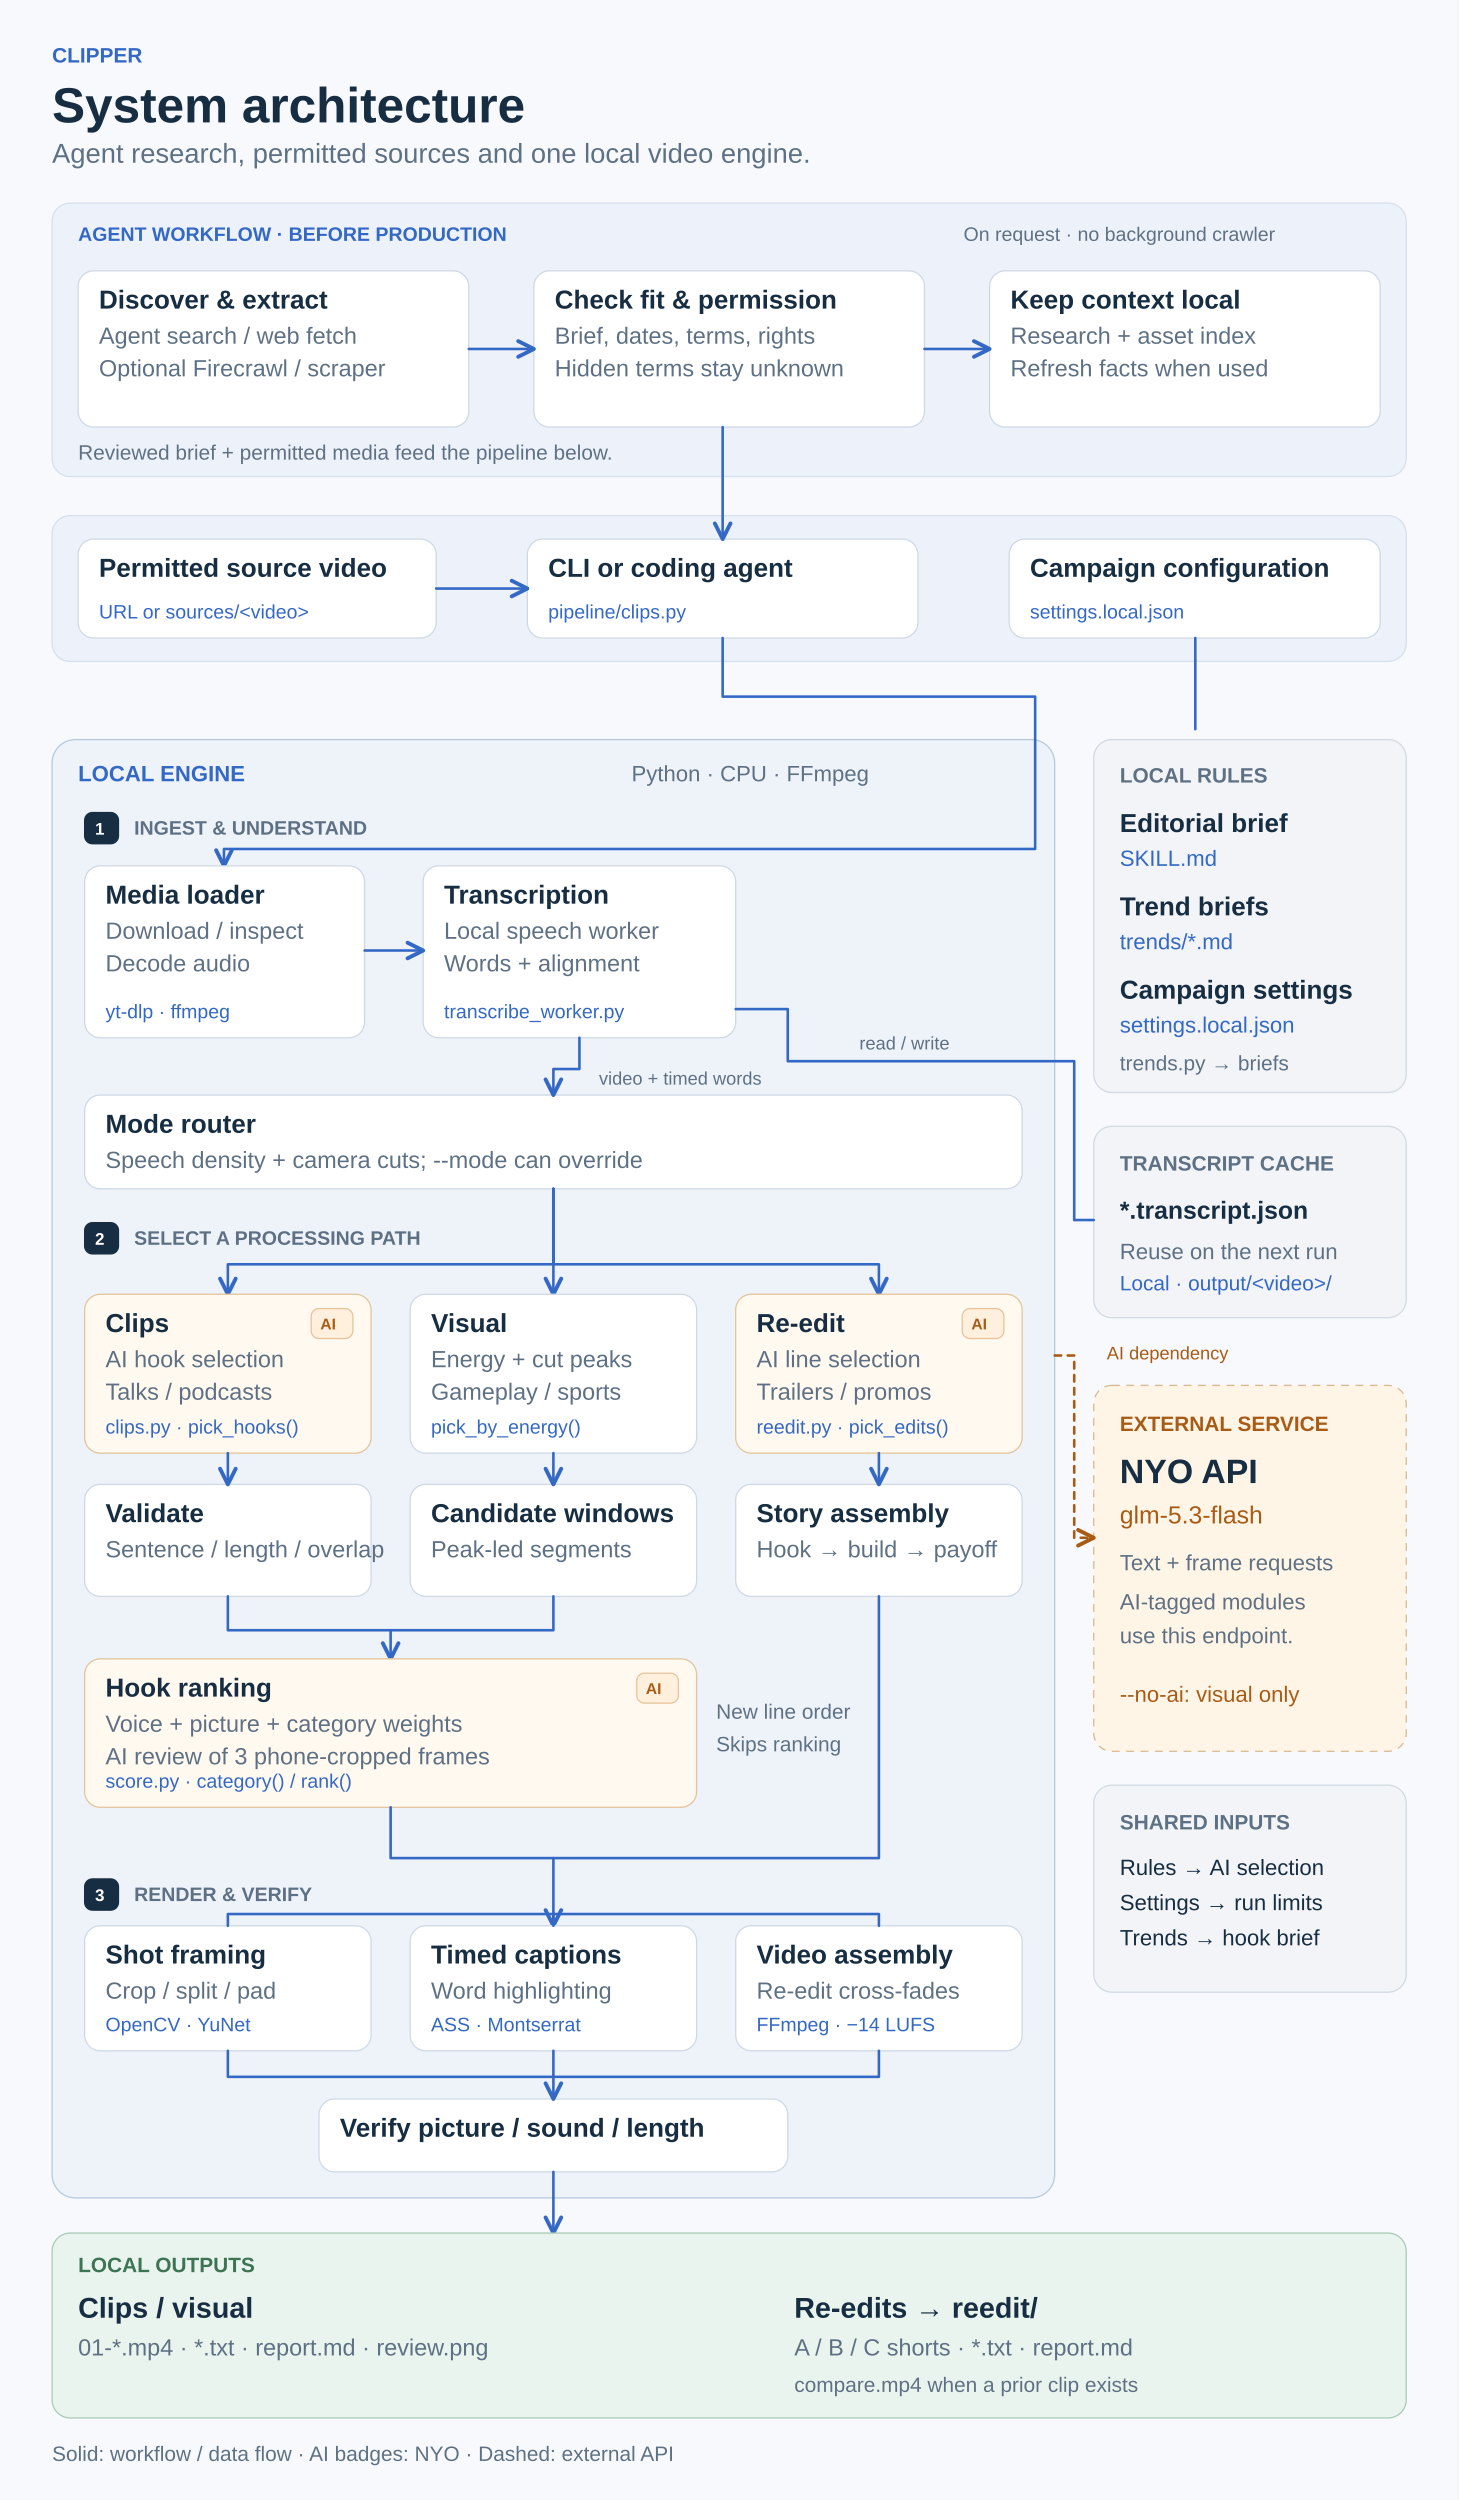
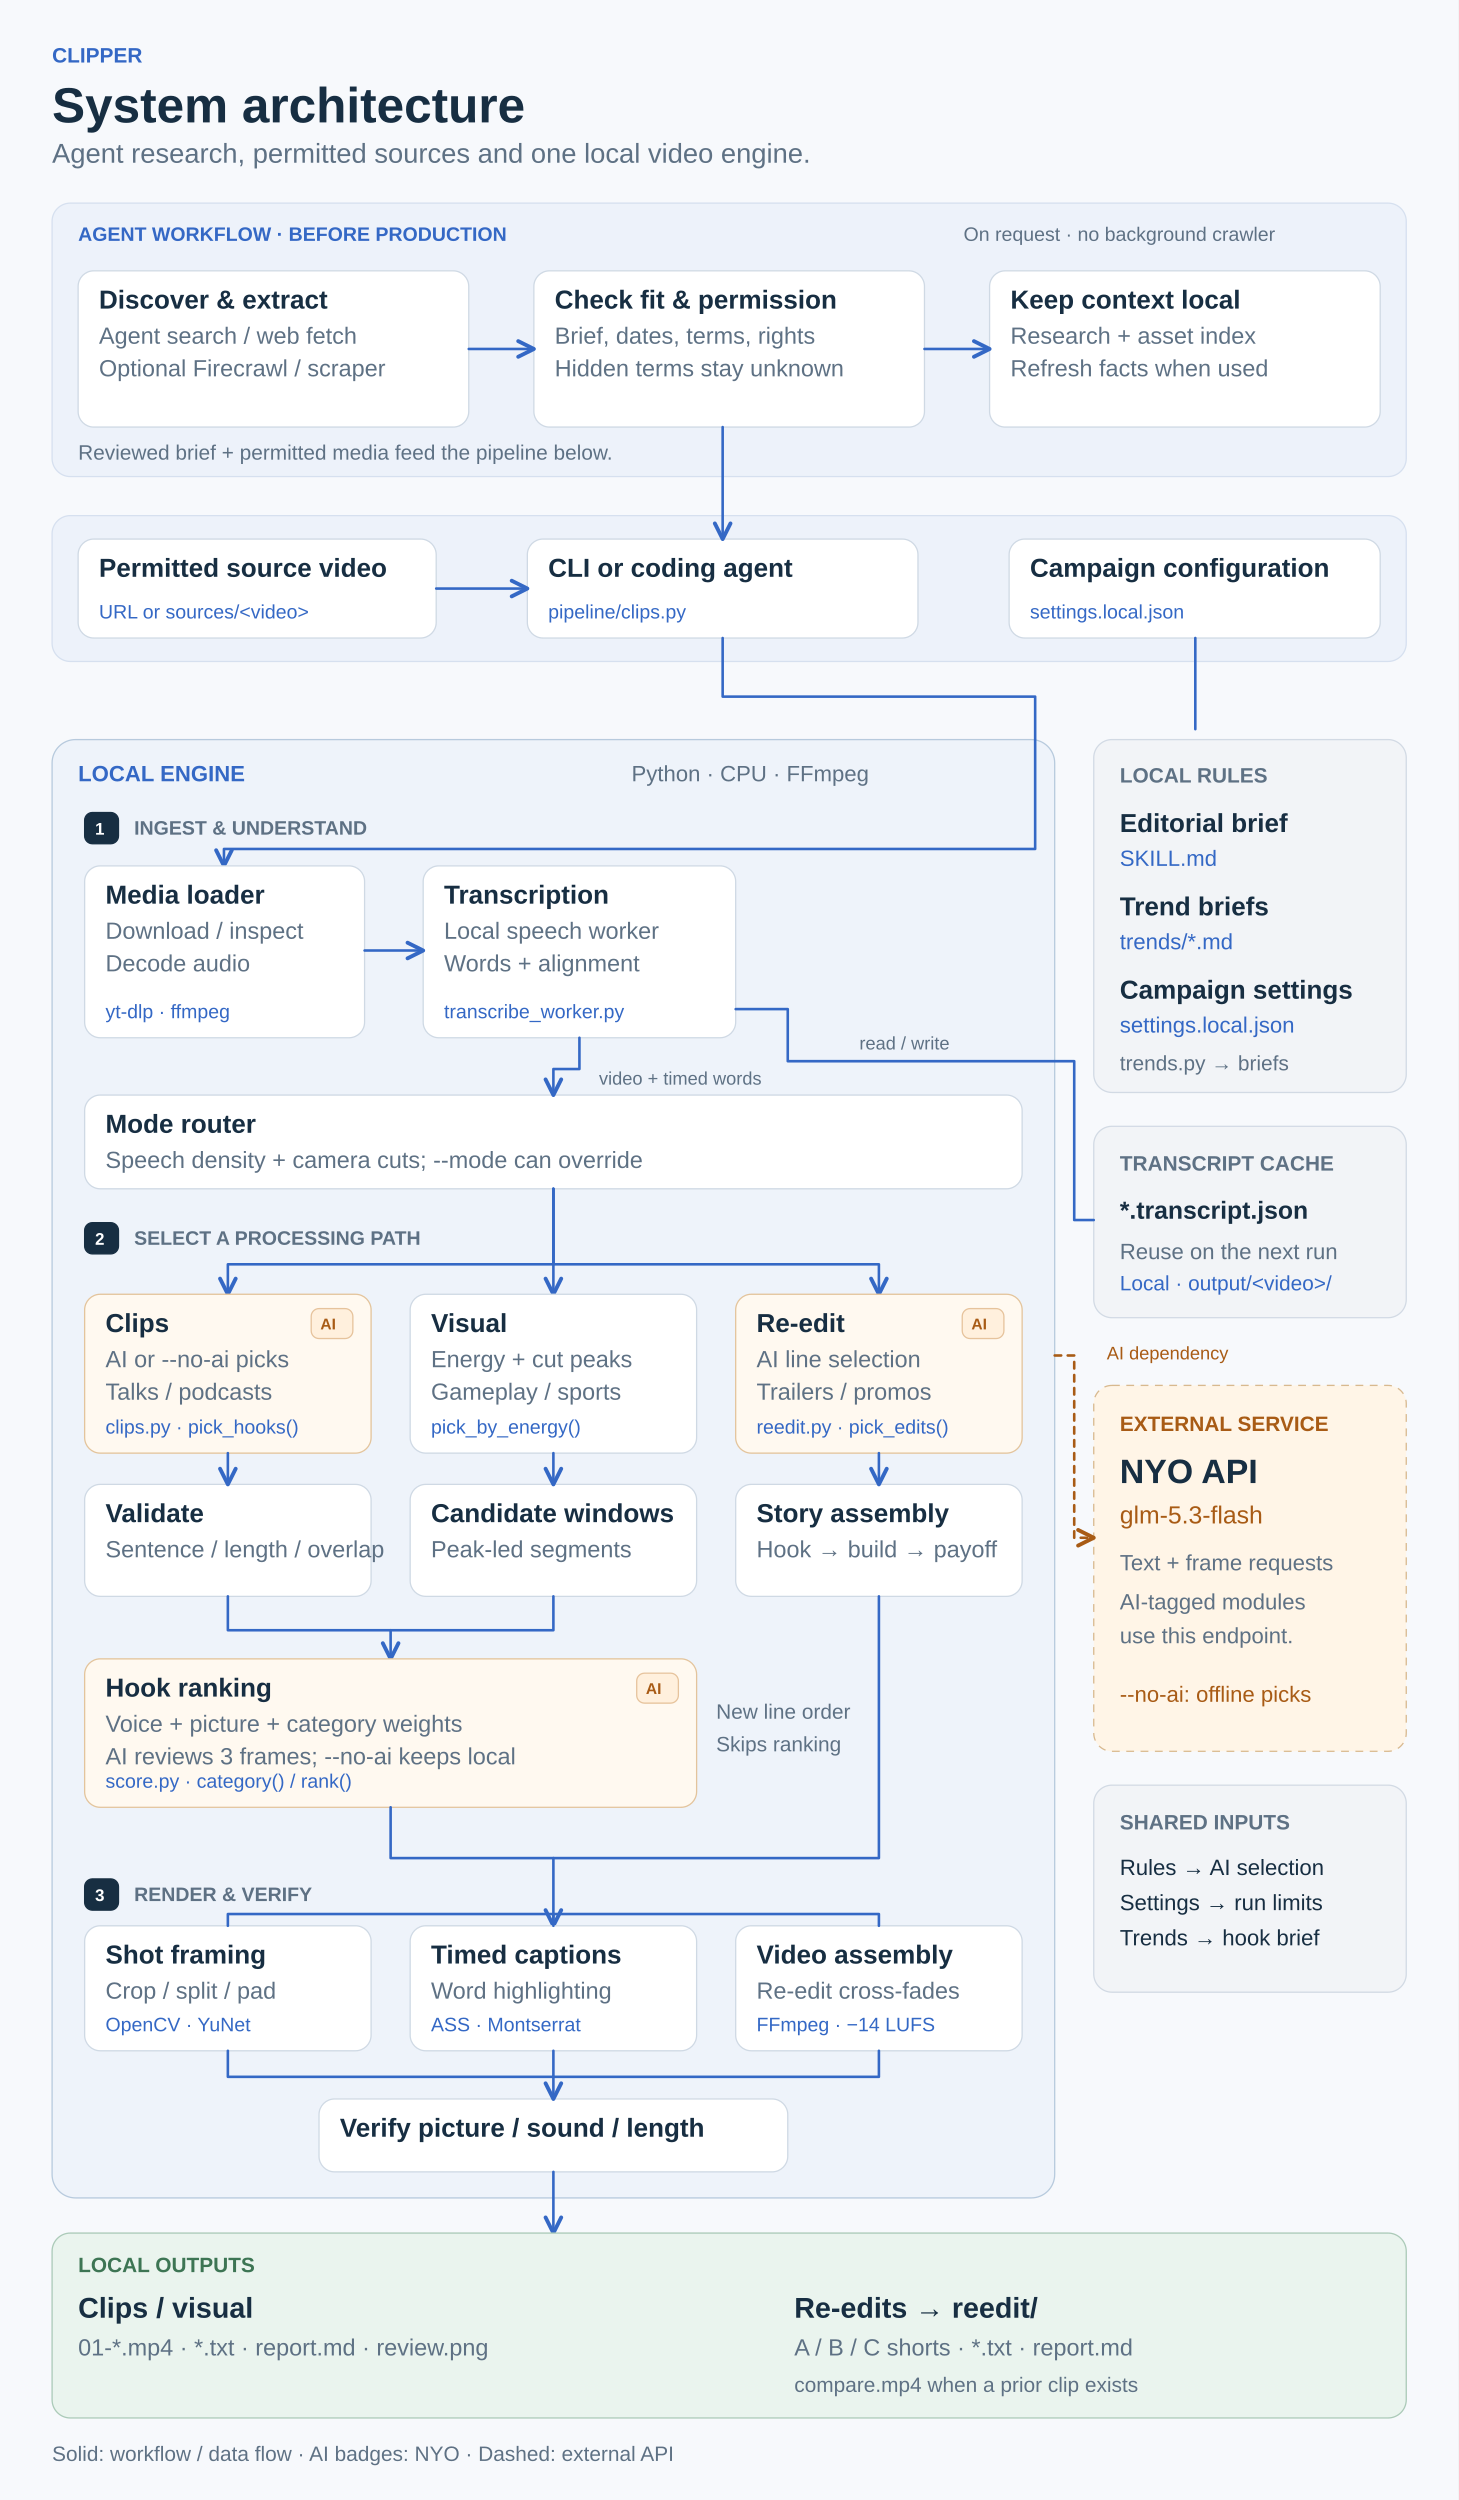
<svg xmlns="http://www.w3.org/2000/svg" width="1120" height="1920" viewBox="0 0 1120 1920" role="img" aria-labelledby="title desc">
  <defs>
    <marker id="arrow" markerWidth="8" markerHeight="8" refX="7" refY="4" orient="auto-start-reverse">
      <path d="M1 1L7 4L1 7" fill="none" stroke="#3468C5" stroke-width="1.5" />
    </marker>
    <marker id="aiarrow" markerWidth="8" markerHeight="8" refX="7" refY="4" orient="auto-start-reverse">
      <path d="M1 1L7 4L1 7" fill="none" stroke="#A85B15" stroke-width="1.5" />
    </marker>
    <style>text{font-family:Arial,Helvetica,sans-serif;fill:#172E42}.small{fill:#5E7184}path,line{stroke-linejoin:round;stroke-linecap:round}</style>
  </defs>
  <rect width="1120" height="1920" fill="#F7F9FC" />
  <text x="40" y="48" font-size="16" font-weight="700" style="fill:#3468C5">CLIPPER</text>
  <text x="40" y="94" font-size="38" font-weight="700" style="fill:#172E42">System architecture</text>
  <text x="40" y="125" font-size="21" style="fill:#5E7184">Agent research, permitted sources and one local video engine.</text>
  <rect x="40" y="156" width="1040" height="210" rx="14" fill="#EDF2FA" stroke="#D6E0EF" />
  <text x="60" y="185" font-size="15" font-weight="700" style="fill:#3468C5">AGENT WORKFLOW · BEFORE PRODUCTION</text>
  <text x="740" y="185" font-size="15" style="fill:#5E7184">On request · no background crawler</text>
  <rect x="60" y="208" width="300" height="120" rx="12" fill="#FFFFFF" stroke="#CFD9E4" />
  <text x="76" y="237" font-size="20" font-weight="700" style="fill:#172E42">Discover &amp; extract</text>
  <text x="76" y="264" font-size="18" style="fill:#5E7184">Agent search / web fetch</text>
  <text x="76" y="289" font-size="18" style="fill:#5E7184">Optional Firecrawl / scraper</text>
  <rect x="410" y="208" width="300" height="120" rx="12" fill="#FFFFFF" stroke="#CFD9E4" />
  <text x="426" y="237" font-size="20" font-weight="700" style="fill:#172E42">Check fit &amp; permission</text>
  <text x="426" y="264" font-size="18" style="fill:#5E7184">Brief, dates, terms, rights</text>
  <text x="426" y="289" font-size="18" style="fill:#5E7184">Hidden terms stay unknown</text>
  <rect x="760" y="208" width="300" height="120" rx="12" fill="#FFFFFF" stroke="#CFD9E4" />
  <text x="776" y="237" font-size="20" font-weight="700" style="fill:#172E42">Keep context local</text>
  <text x="776" y="264" font-size="18" style="fill:#5E7184">Research + asset index</text>
  <text x="776" y="289" font-size="18" style="fill:#5E7184">Refresh facts when used</text>
  <path d="M360 268 L410 268" fill="none" stroke="#3468C5" stroke-width="2" marker-end="url(#arrow)" />
  <path d="M710 268 L760 268" fill="none" stroke="#3468C5" stroke-width="2" marker-end="url(#arrow)" />
  <text x="60" y="353" font-size="16" style="fill:#5E7184">Reviewed brief + permitted media feed the pipeline below.</text>
  <g transform="translate(0 240)">
    <rect x="40" y="156" width="1040" height="112" rx="14" fill="#EDF2FA" stroke="#D6E0EF" />
    <rect x="60" y="174" width="275" height="76" rx="12" fill="#FFFFFF" stroke="#CFD9E4" />
    <text x="76" y="203" font-size="20" font-weight="700" style="fill:#172E42">Permitted source video</text>
    <text x="76" y="235" font-size="15" style="fill:#3468C5">URL or sources/&lt;video&gt;</text>
    <rect x="405" y="174" width="300" height="76" rx="12" fill="#FFFFFF" stroke="#CFD9E4" />
    <text x="421" y="203" font-size="20" font-weight="700" style="fill:#172E42">CLI or coding agent</text>
    <text x="421" y="235" font-size="15" style="fill:#3468C5">pipeline/clips.py</text>
    <rect x="775" y="174" width="285" height="76" rx="12" fill="#FFFFFF" stroke="#CFD9E4" />
    <text x="791" y="203" font-size="20" font-weight="700" style="fill:#172E42">Campaign configuration</text>
    <text x="791" y="235" font-size="15" style="fill:#3468C5">settings.local.json</text>
    <path d="M335 212 L405 212" fill="none" stroke="#3468C5" stroke-width="2" marker-end="url(#arrow)" />
    <path d="M555 88 L555 174" fill="none" stroke="#3468C5" stroke-width="2" marker-end="url(#arrow)" />
    <path d="M918 250 L918 320" fill="none" stroke="#3468C5" stroke-width="2" />
    <rect x="40" y="328" width="770" height="1120" rx="18" fill="#EEF3FA" stroke="#B7CADD" />
    <text x="60" y="360" font-size="17" font-weight="700" style="fill:#3468C5">LOCAL ENGINE</text>
    <text x="485" y="360" font-size="17" style="fill:#5E7184">Python · CPU · FFmpeg</text>
    <rect x="65" y="384" width="26" height="24" rx="6" fill="#172E42" stroke="#172E42" />
    <text x="73" y="401" font-size="13" font-weight="700" style="fill:#FFFFFF">1</text>
    <text x="103" y="401" font-size="15" font-weight="700" style="fill:#5E7184">INGEST &amp; UNDERSTAND</text>
    <path d="M555 250 L555 295 L795 295 L795 412 L172 412 L172 425" fill="none" stroke="#3468C5" stroke-width="2" marker-end="url(#arrow)" />
    <rect x="65" y="425" width="215" height="132" rx="12" fill="#FFFFFF" stroke="#CFD9E4" />
    <text x="81" y="454" font-size="20" font-weight="700" style="fill:#172E42">Media loader</text>
    <text x="81" y="481" font-size="18" style="fill:#5E7184">Download / inspect</text>
    <text x="81" y="506" font-size="18" style="fill:#5E7184">Decode audio</text>
    <text x="81" y="542" font-size="15" style="fill:#3468C5">yt-dlp · ffmpeg</text>
    <rect x="325" y="425" width="240" height="132" rx="12" fill="#FFFFFF" stroke="#CFD9E4" />
    <text x="341" y="454" font-size="20" font-weight="700" style="fill:#172E42">Transcription</text>
    <text x="341" y="481" font-size="18" style="fill:#5E7184">Local speech worker</text>
    <text x="341" y="506" font-size="18" style="fill:#5E7184">Words + alignment</text>
    <text x="341" y="542" font-size="15" style="fill:#3468C5">transcribe_worker.py</text>
    <path d="M280 490 L325 490" fill="none" stroke="#3468C5" stroke-width="2" marker-end="url(#arrow)" />
    <rect x="65" y="601" width="720" height="72" rx="12" fill="#FFFFFF" stroke="#CFD9E4" />
    <text x="81" y="630" font-size="20" font-weight="700" style="fill:#172E42">Mode router</text>
    <text x="81" y="657" font-size="18" style="fill:#5E7184">Speech density + camera cuts; --mode can override</text>
    <path d="M445 557 L445 581 L425 581 L425 601" fill="none" stroke="#3468C5" stroke-width="2" marker-end="url(#arrow)" />
    <text x="460" y="593" font-size="14" style="fill:#5E7184">video + timed words</text>
    <rect x="840" y="328" width="240" height="271" rx="14" fill="#F2F4F7" stroke="#D2DAE4" />
    <text x="860" y="361" font-size="16" font-weight="700" style="fill:#5E7184">LOCAL RULES</text>
    <text x="860" y="399" font-size="20" font-weight="700" style="fill:#172E42">Editorial brief</text>
    <text x="860" y="425" font-size="17" style="fill:#3468C5">SKILL.md</text>
    <text x="860" y="463" font-size="20" font-weight="700" style="fill:#172E42">Trend briefs</text>
    <text x="860" y="489" font-size="17" style="fill:#3468C5">trends/*.md</text>
    <text x="860" y="527" font-size="20" font-weight="700" style="fill:#172E42">Campaign settings</text>
    <text x="860" y="553" font-size="17" style="fill:#3468C5">settings.local.json</text>
    <text x="860" y="582" font-size="16" style="fill:#5E7184">trends.py → briefs</text>
    <rect x="840" y="625" width="240" height="147" rx="14" fill="#F2F4F7" stroke="#D2DAE4" />
    <text x="860" y="659" font-size="16" font-weight="700" style="fill:#5E7184">TRANSCRIPT CACHE</text>
    <text x="860" y="696" font-size="19" font-weight="700" style="fill:#172E42">*.transcript.json</text>
    <text x="860" y="727" font-size="17" style="fill:#5E7184">Reuse on the next run</text>
    <text x="860" y="751" font-size="16" style="fill:#3468C5">Local · output/&lt;video&gt;/</text>
    <path d="M565 535 L605 535 L605 575 L825 575 L825 697 L840 697" fill="none" stroke="#3468C5" stroke-width="2" />
    <text x="660" y="566" font-size="14" style="fill:#5E7184">read / write</text>
    <rect x="65" y="699" width="26" height="24" rx="6" fill="#172E42" stroke="#172E42" />
    <text x="73" y="716" font-size="13" font-weight="700" style="fill:#FFFFFF">2</text>
    <text x="103" y="716" font-size="15" font-weight="700" style="fill:#5E7184">SELECT A PROCESSING PATH</text>
    <path d="M425 673 L425 731 L175 731 L175 754" fill="none" stroke="#3468C5" stroke-width="2" marker-end="url(#arrow)" />
    <path d="M425 673 L425 731 L425 731 L425 754" fill="none" stroke="#3468C5" stroke-width="2" marker-end="url(#arrow)" />
    <path d="M425 673 L425 731 L675 731 L675 754" fill="none" stroke="#3468C5" stroke-width="2" marker-end="url(#arrow)" />
    <rect x="65" y="754" width="220" height="122" rx="12" fill="#FFF9F0" stroke="#E3C49C" />
    <text x="81" y="783" font-size="20" font-weight="700" style="fill:#172E42">Clips</text>
    <rect x="239" y="765" width="32" height="23" rx="6" fill="#FFF0DD" stroke="#E6C39C" />
    <text x="246" y="781" font-size="12" font-weight="700" style="fill:#A85B15">AI</text>
-     <text x="81" y="810" font-size="18" style="fill:#5E7184">AI hook selection</text>
+     <text x="81" y="810" font-size="18" style="fill:#5E7184">AI or --no-ai picks</text>
    <text x="81" y="835" font-size="18" style="fill:#5E7184">Talks / podcasts</text>
    <text x="81" y="861" font-size="15" style="fill:#3468C5">clips.py · pick_hooks()</text>
    <rect x="315" y="754" width="220" height="122" rx="12" fill="#FFFFFF" stroke="#CFD9E4" />
    <text x="331" y="783" font-size="20" font-weight="700" style="fill:#172E42">Visual</text>
    <text x="331" y="810" font-size="18" style="fill:#5E7184">Energy + cut peaks</text>
    <text x="331" y="835" font-size="18" style="fill:#5E7184">Gameplay / sports</text>
    <text x="331" y="861" font-size="15" style="fill:#3468C5">pick_by_energy()</text>
    <rect x="565" y="754" width="220" height="122" rx="12" fill="#FFF9F0" stroke="#E3C49C" />
    <text x="581" y="783" font-size="20" font-weight="700" style="fill:#172E42">Re-edit</text>
    <rect x="739" y="765" width="32" height="23" rx="6" fill="#FFF0DD" stroke="#E6C39C" />
    <text x="746" y="781" font-size="12" font-weight="700" style="fill:#A85B15">AI</text>
    <text x="581" y="810" font-size="18" style="fill:#5E7184">AI line selection</text>
    <text x="581" y="835" font-size="18" style="fill:#5E7184">Trailers / promos</text>
    <text x="581" y="861" font-size="15" style="fill:#3468C5">reedit.py · pick_edits()</text>
    <rect x="65" y="900" width="220" height="86" rx="12" fill="#FFFFFF" stroke="#CFD9E4" />
    <text x="81" y="929" font-size="20" font-weight="700" style="fill:#172E42">Validate</text>
    <text x="81" y="956" font-size="18" style="fill:#5E7184">Sentence / length / overlap</text>
    <rect x="315" y="900" width="220" height="86" rx="12" fill="#FFFFFF" stroke="#CFD9E4" />
    <text x="331" y="929" font-size="20" font-weight="700" style="fill:#172E42">Candidate windows</text>
    <text x="331" y="956" font-size="18" style="fill:#5E7184">Peak-led segments</text>
    <rect x="565" y="900" width="220" height="86" rx="12" fill="#FFFFFF" stroke="#CFD9E4" />
    <text x="581" y="929" font-size="20" font-weight="700" style="fill:#172E42">Story assembly</text>
    <text x="581" y="956" font-size="18" style="fill:#5E7184">Hook → build → payoff</text>
    <path d="M175 876 L175 900" fill="none" stroke="#3468C5" stroke-width="2" marker-end="url(#arrow)" />
    <path d="M425 876 L425 900" fill="none" stroke="#3468C5" stroke-width="2" marker-end="url(#arrow)" />
    <path d="M675 876 L675 900" fill="none" stroke="#3468C5" stroke-width="2" marker-end="url(#arrow)" />
    <path d="M175 986 L175 1012 L300 1012 L300 1034" fill="none" stroke="#3468C5" stroke-width="2" marker-end="url(#arrow)" />
    <path d="M425 986 L425 1012 L300 1012" fill="none" stroke="#3468C5" stroke-width="2" />
    <rect x="65" y="1034" width="470" height="114" rx="12" fill="#FFF9F0" stroke="#E3C49C" />
    <text x="81" y="1063" font-size="20" font-weight="700" style="fill:#172E42">Hook ranking</text>
    <rect x="489" y="1045" width="32" height="23" rx="6" fill="#FFF0DD" stroke="#E6C39C" />
    <text x="496" y="1061" font-size="12" font-weight="700" style="fill:#A85B15">AI</text>
    <text x="81" y="1090" font-size="18" style="fill:#5E7184">Voice + picture + category weights</text>
-     <text x="81" y="1115" font-size="18" style="fill:#5E7184">AI review of 3 phone-cropped frames</text>
+     <text x="81" y="1115" font-size="18" style="fill:#5E7184">AI reviews 3 frames; --no-ai keeps local</text>
    <text x="81" y="1133" font-size="15" style="fill:#3468C5">score.py · category() / rank()</text>
    <path d="M675 986 L675 1187 L425 1187" fill="none" stroke="#3468C5" stroke-width="2" />
    <text x="550" y="1080" font-size="16" style="fill:#5E7184">New line order</text>
    <text x="550" y="1105" font-size="16" style="fill:#5E7184">Skips ranking</text>
    <path d="M300 1148 L300 1187 L425 1187 L425 1239" fill="none" stroke="#3468C5" stroke-width="2" marker-end="url(#arrow)" />
    <rect x="840" y="824" width="240" height="281" rx="14" fill="#FFF5E7" stroke="#D8B98F" stroke-dasharray="6 5" />
    <text x="860" y="859" font-size="16" font-weight="700" style="fill:#A85B15">EXTERNAL SERVICE</text>
    <text x="860" y="899" font-size="26" font-weight="700" style="fill:#172E42">NYO API</text>
    <text x="860" y="930" font-size="19" style="fill:#A85B15">glm-5.3-flash</text>
    <text x="860" y="966" font-size="17" style="fill:#5E7184">Text + frame requests</text>
    <text x="860" y="996" font-size="17" style="fill:#5E7184">AI-tagged modules</text>
    <text x="860" y="1022" font-size="17" style="fill:#5E7184">use this endpoint.</text>
-     <text x="860" y="1067" font-size="17" style="fill:#A85B15">--no-ai: visual only</text>
+     <text x="860" y="1067" font-size="17" style="fill:#A85B15">--no-ai: offline picks</text>
    <path d="M810 801 L825 801 L825 941 L840 941" fill="none" stroke="#A85B15" stroke-width="2" stroke-dasharray="5 5" marker-end="url(#aiarrow)" />
    <text x="850" y="804" font-size="14" style="fill:#A85B15">AI dependency</text>
    <rect x="840" y="1131" width="240" height="159" rx="14" fill="#F2F4F7" stroke="#D2DAE4" />
    <text x="860" y="1165" font-size="16" font-weight="700" style="fill:#5E7184">SHARED INPUTS</text>
    <text x="860" y="1200" font-size="17" style="fill:#172E42">Rules → AI selection</text>
    <text x="860" y="1227" font-size="17" style="fill:#172E42">Settings → run limits</text>
    <text x="860" y="1254" font-size="17" style="fill:#172E42">Trends → hook brief</text>
    <rect x="65" y="1203" width="26" height="24" rx="6" fill="#172E42" stroke="#172E42" />
    <text x="73" y="1220" font-size="13" font-weight="700" style="fill:#FFFFFF">3</text>
    <text x="103" y="1220" font-size="15" font-weight="700" style="fill:#5E7184">RENDER &amp; VERIFY</text>
    <rect x="65" y="1239" width="220" height="96" rx="12" fill="#FFFFFF" stroke="#CFD9E4" />
    <text x="81" y="1268" font-size="20" font-weight="700" style="fill:#172E42">Shot framing</text>
    <text x="81" y="1295" font-size="18" style="fill:#5E7184">Crop / split / pad</text>
    <text x="81" y="1320" font-size="15" style="fill:#3468C5">OpenCV · YuNet</text>
    <rect x="315" y="1239" width="220" height="96" rx="12" fill="#FFFFFF" stroke="#CFD9E4" />
    <text x="331" y="1268" font-size="20" font-weight="700" style="fill:#172E42">Timed captions</text>
    <text x="331" y="1295" font-size="18" style="fill:#5E7184">Word highlighting</text>
    <text x="331" y="1320" font-size="15" style="fill:#3468C5">ASS · Montserrat</text>
    <rect x="565" y="1239" width="220" height="96" rx="12" fill="#FFFFFF" stroke="#CFD9E4" />
    <text x="581" y="1268" font-size="20" font-weight="700" style="fill:#172E42">Video assembly</text>
    <text x="581" y="1295" font-size="18" style="fill:#5E7184">Re-edit cross-fades</text>
    <text x="581" y="1320" font-size="15" style="fill:#3468C5">FFmpeg · −14 LUFS</text>
    <path d="M425 1239 L425 1230 L175 1230 L175 1239" fill="none" stroke="#3468C5" stroke-width="2" />
    <path d="M425 1230 L675 1230 L675 1239" fill="none" stroke="#3468C5" stroke-width="2" />
    <path d="M175 1335 L175 1355 L425 1355" fill="none" stroke="#3468C5" stroke-width="2" />
    <path d="M425 1335 L425 1355 L425 1355" fill="none" stroke="#3468C5" stroke-width="2" />
    <path d="M675 1335 L675 1355 L425 1355" fill="none" stroke="#3468C5" stroke-width="2" />
    <rect x="245" y="1372" width="360" height="56" rx="12" fill="#FFFFFF" stroke="#CFD9E4" />
    <text x="261" y="1401" font-size="20" font-weight="700" style="fill:#172E42">Verify picture / sound / length</text>
    <path d="M425 1355 L425 1372" fill="none" stroke="#3468C5" stroke-width="2" marker-end="url(#arrow)" />
    <path d="M425 1428 L425 1475" fill="none" stroke="#3468C5" stroke-width="2" marker-end="url(#arrow)" />
    <rect x="40" y="1475" width="1040" height="142" rx="14" fill="#EAF4EE" stroke="#ABCAB8" />
    <text x="60" y="1505" font-size="16" font-weight="700" style="fill:#3D7554">LOCAL OUTPUTS</text>
    <text x="60" y="1540" font-size="22" font-weight="700" style="fill:#172E42">Clips / visual</text>
    <text x="60" y="1569" font-size="18" style="fill:#5E7184">01-*.mp4 · *.txt · report.md · review.png</text>
    <text x="610" y="1540" font-size="22" font-weight="700" style="fill:#172E42">Re-edits → reedit/</text>
    <text x="610" y="1569" font-size="18" style="fill:#5E7184">A / B / C shorts · *.txt · report.md</text>
    <text x="610" y="1597" font-size="16" style="fill:#5E7184">compare.mp4 when a prior clip exists</text>
    <text x="40" y="1650" font-size="16" style="fill:#5E7184">Solid: workflow / data flow · AI badges: NYO · Dashed: external API</text>
  </g>
</svg>
